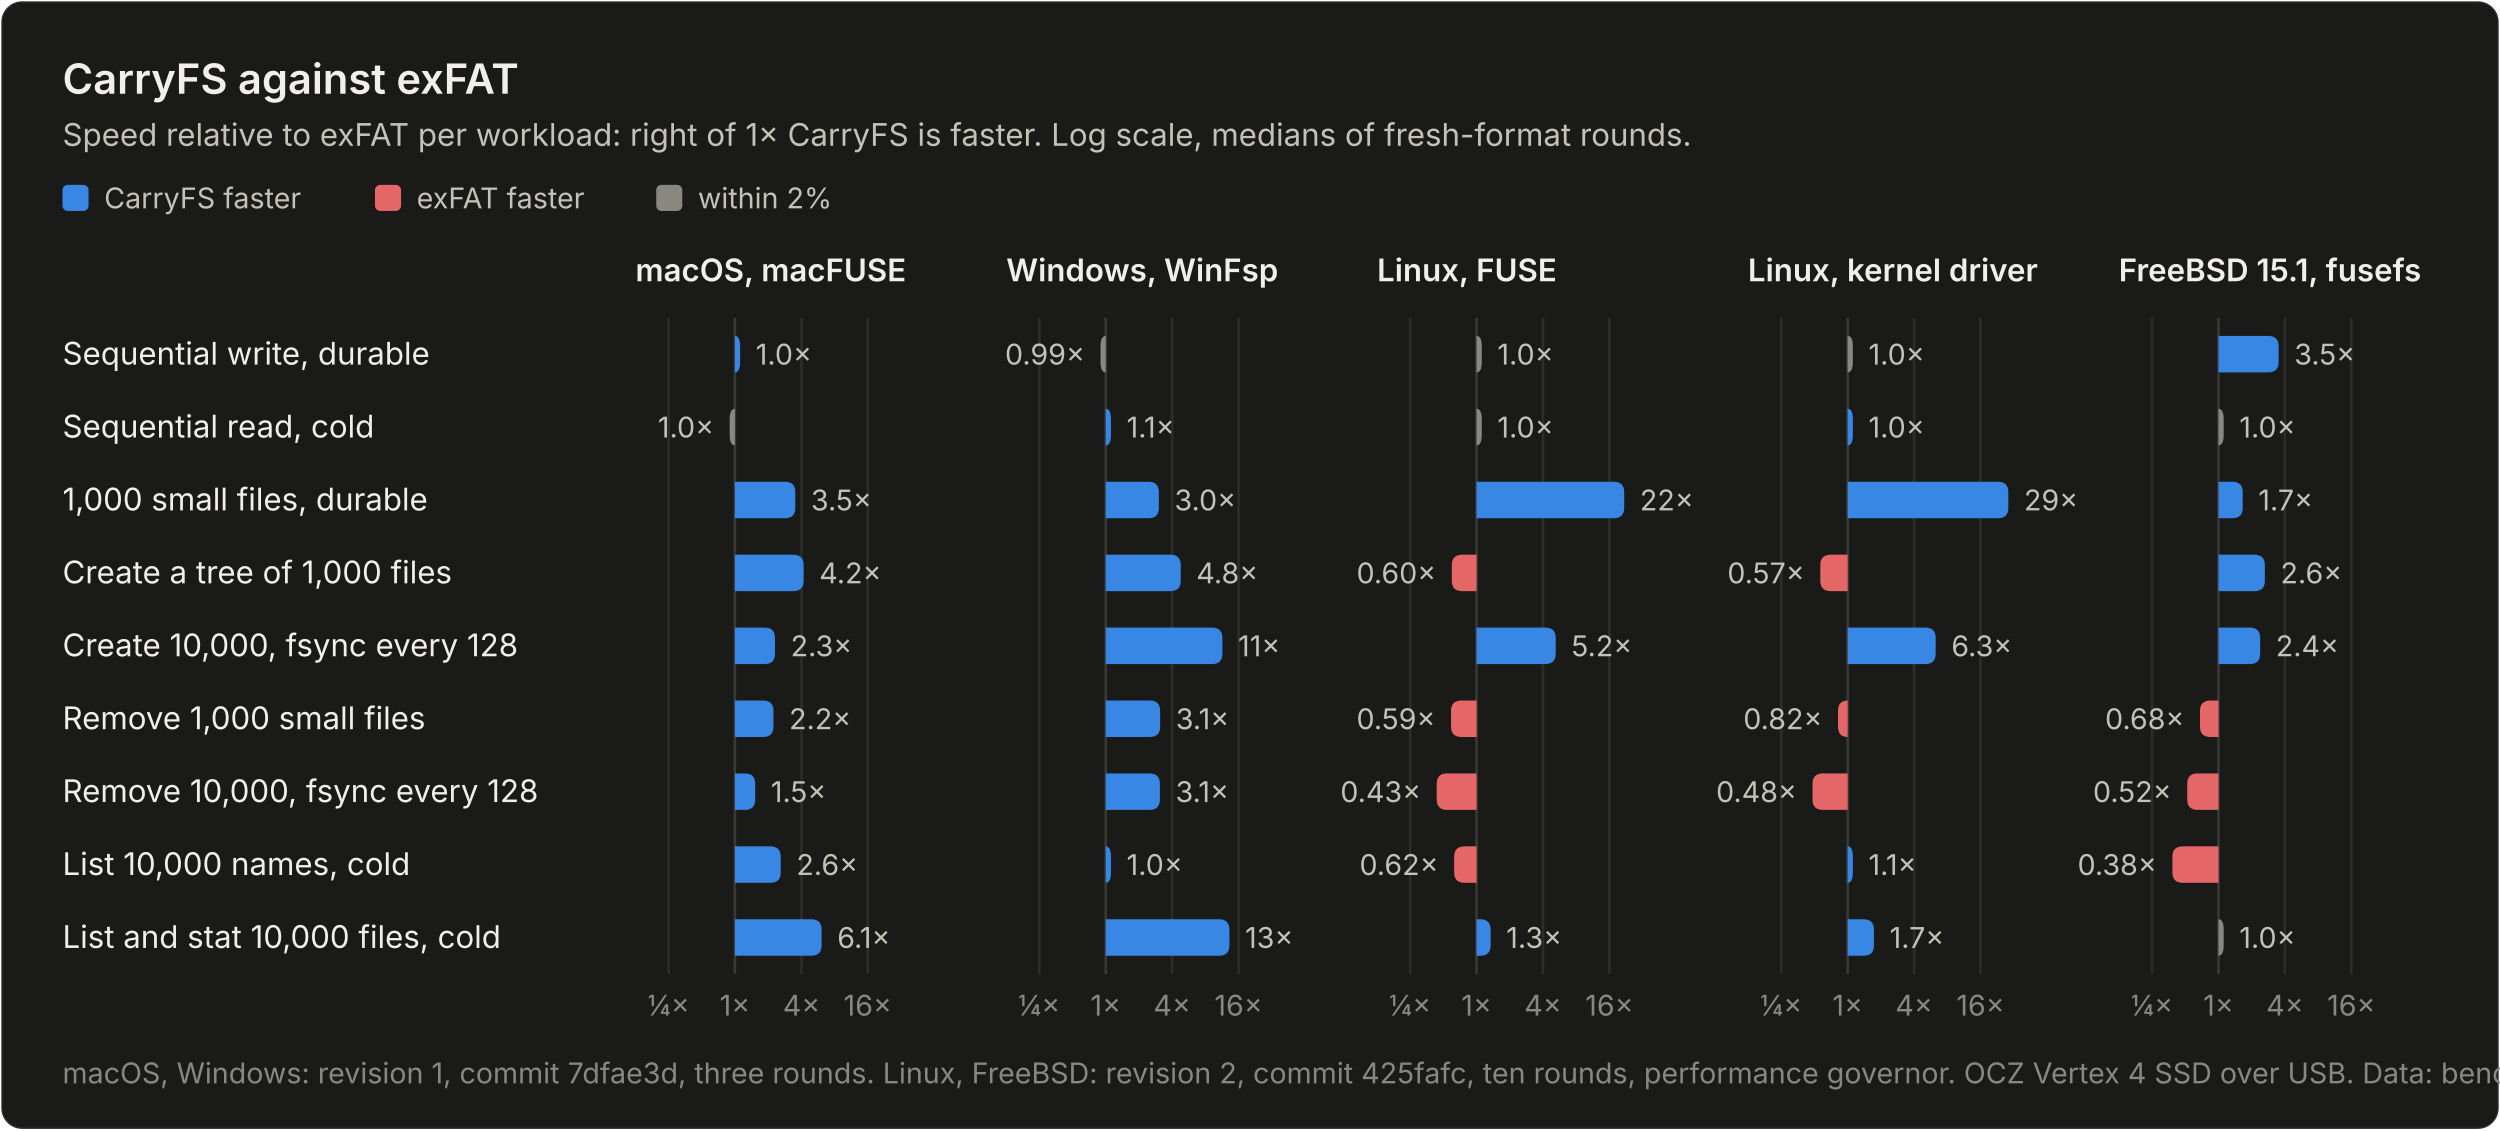
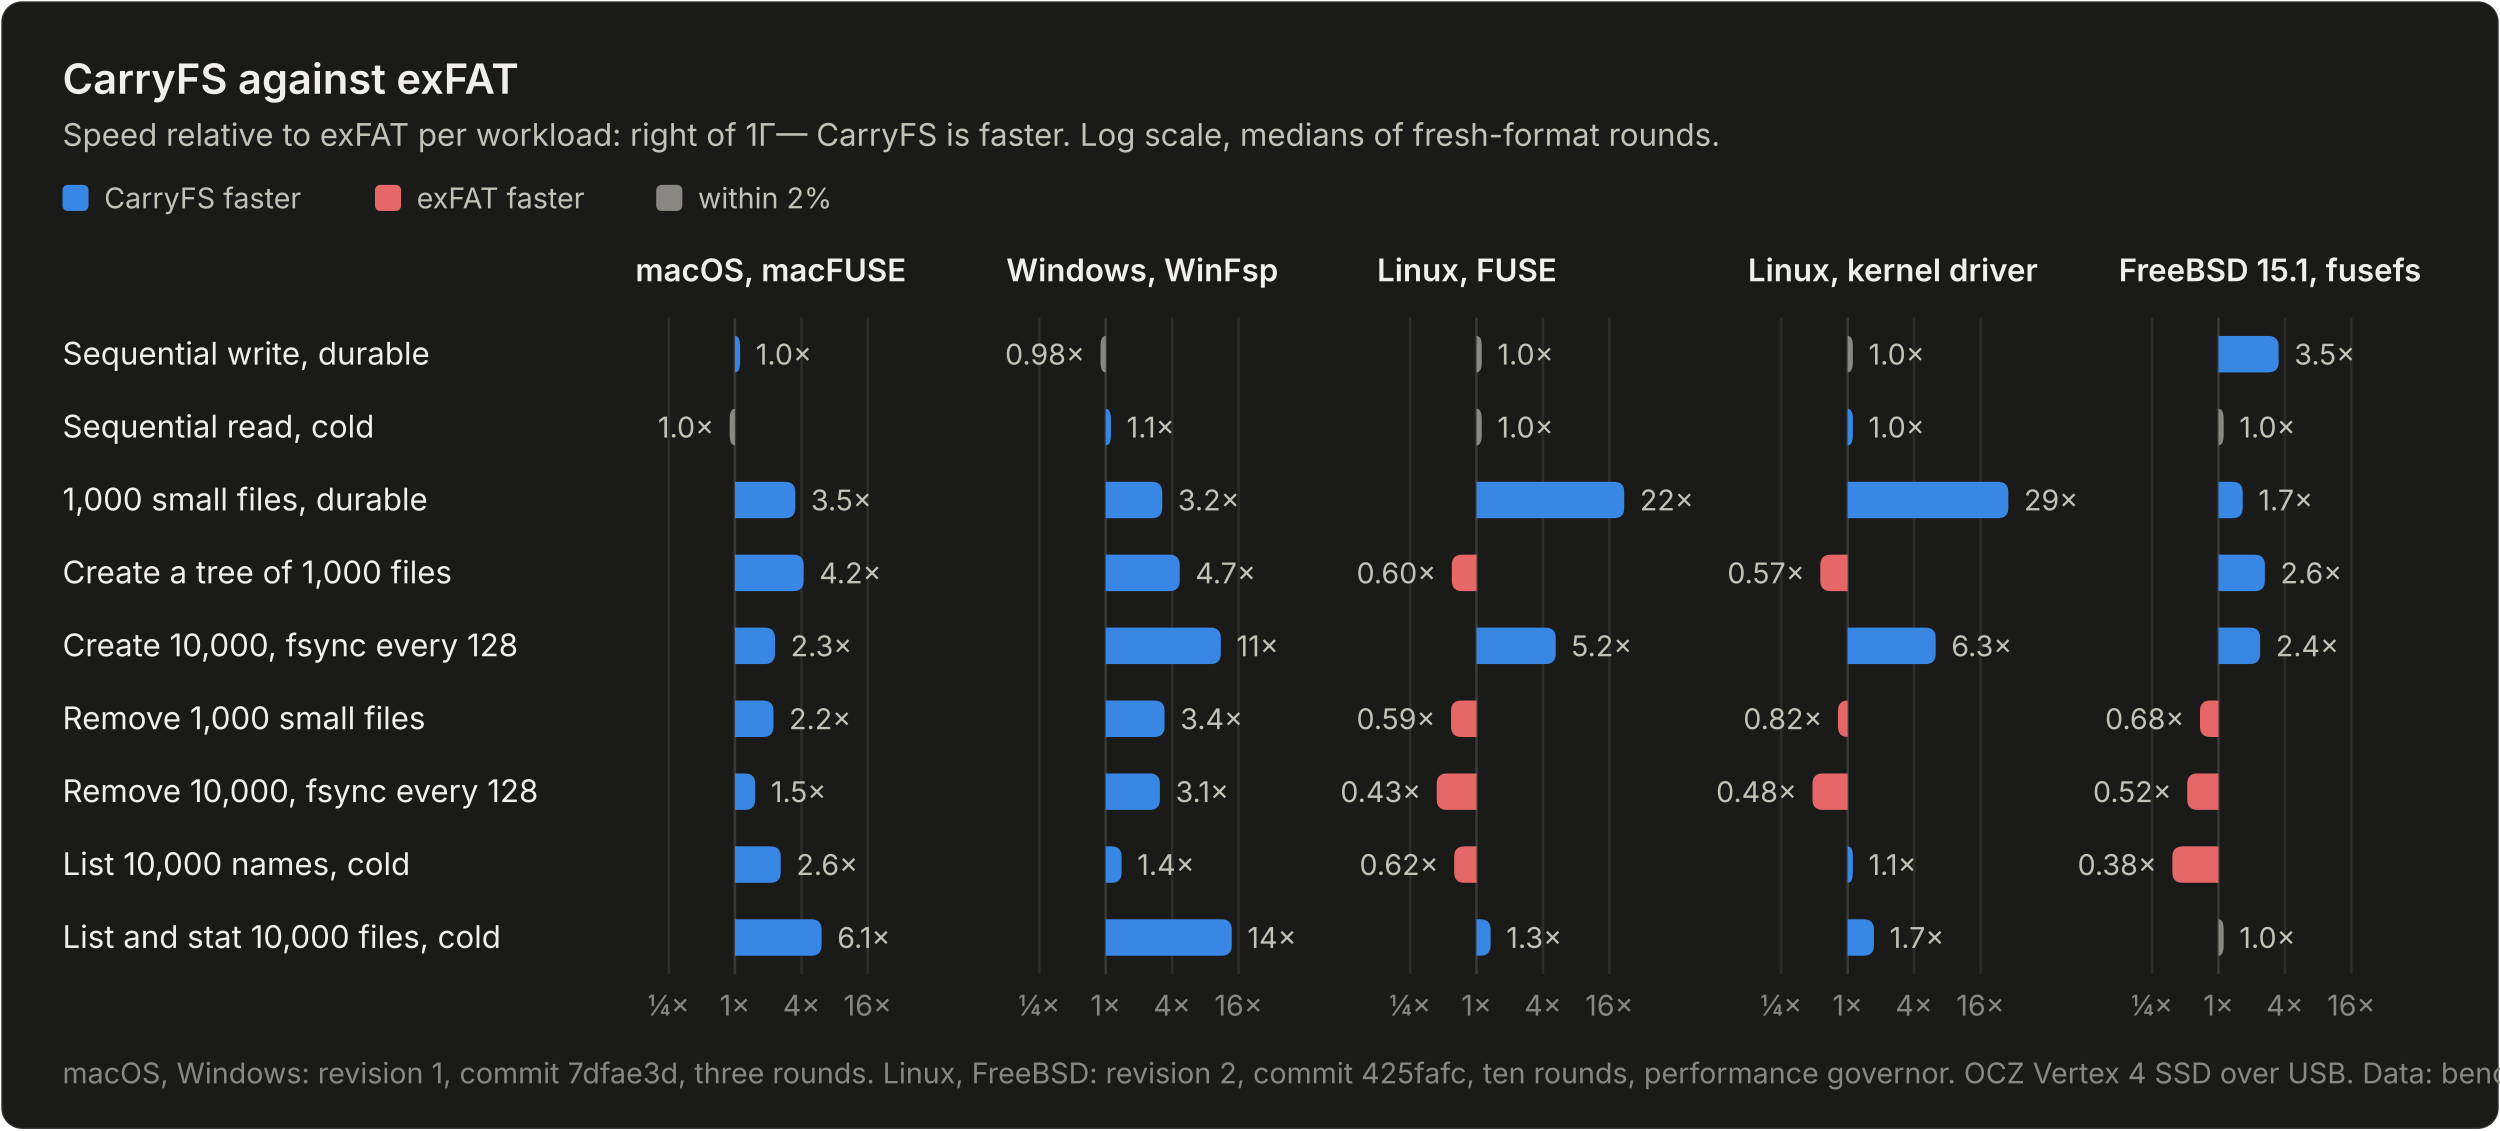
<svg xmlns="http://www.w3.org/2000/svg" viewBox="0 0 960 434" width="960" height="434" role="img" font-family="system-ui, -apple-system, 'Segoe UI', sans-serif">
  <rect x="0.5" y="0.5" width="959" height="433" rx="8" fill="#1a1a19" stroke="rgba(255,255,255,0.10)" />
  <text x="24.0" y="36.0" font-size="16" font-weight="600" text-anchor="start" fill="#f0efec">CarryFS against exFAT</text>
-   <text x="24.0" y="56.0" font-size="12" font-weight="400" text-anchor="start" fill="#c3c2b7">Speed relative to exFAT per workload: right of 1× CarryFS is faster. Log scale, medians of fresh-format rounds.</text>
+   <text x="24.0" y="56.0" font-size="12" font-weight="400" text-anchor="start" fill="#c3c2b7">Speed relative to exFAT per workload: right of 1Г— CarryFS is faster. Log scale, medians of fresh-format rounds.</text>
  <rect x="24" y="71" width="10" height="10" rx="2" fill="#3987e5" />
  <text x="40.0" y="80.0" font-size="11" font-weight="400" text-anchor="start" fill="#c3c2b7">CarryFS faster</text>
  <rect x="144" y="71" width="10" height="10" rx="2" fill="#e66767" />
  <text x="160.0" y="80.0" font-size="11" font-weight="400" text-anchor="start" fill="#c3c2b7">exFAT faster</text>
  <rect x="252" y="71" width="10" height="10" rx="2" fill="#898781" />
  <text x="268.0" y="80.0" font-size="11" font-weight="400" text-anchor="start" fill="#c3c2b7">within 2%</text>
  <text x="24.0" y="140.0" font-size="12" font-weight="400" text-anchor="start" fill="#f0efec">Sequential write, durable</text>
  <text x="24.0" y="168.0" font-size="12" font-weight="400" text-anchor="start" fill="#f0efec">Sequential read, cold</text>
  <text x="24.0" y="196.0" font-size="12" font-weight="400" text-anchor="start" fill="#f0efec">1,000 small files, durable</text>
  <text x="24.0" y="224.0" font-size="12" font-weight="400" text-anchor="start" fill="#f0efec">Create a tree of 1,000 files</text>
  <text x="24.0" y="252.0" font-size="12" font-weight="400" text-anchor="start" fill="#f0efec">Create 10,000, fsync every 128</text>
  <text x="24.0" y="280.0" font-size="12" font-weight="400" text-anchor="start" fill="#f0efec">Remove 1,000 small files</text>
  <text x="24.0" y="308.0" font-size="12" font-weight="400" text-anchor="start" fill="#f0efec">Remove 10,000, fsync every 128</text>
  <text x="24.0" y="336.0" font-size="12" font-weight="400" text-anchor="start" fill="#f0efec">List 10,000 names, cold</text>
  <text x="24.0" y="364.0" font-size="12" font-weight="400" text-anchor="start" fill="#f0efec">List and stat 10,000 files, cold</text>
  <text x="244.0" y="108.0" font-size="12" font-weight="600" text-anchor="start" fill="#f0efec">macOS, macFUSE</text>
  <line x1="256.8" x2="256.8" y1="122" y2="374" stroke="#2c2c2a" />
  <text x="256.8" y="390.0" font-size="11" font-weight="400" text-anchor="middle" fill="#898781">¼×</text>
  <line x1="282.2" x2="282.2" y1="122" y2="374" stroke="#383835" />
  <text x="282.2" y="390.0" font-size="11" font-weight="400" text-anchor="middle" fill="#898781">1×</text>
  <line x1="307.8" x2="307.8" y1="122" y2="374" stroke="#2c2c2a" />
  <text x="307.8" y="390.0" font-size="11" font-weight="400" text-anchor="middle" fill="#898781">4×</text>
  <line x1="333.2" x2="333.2" y1="122" y2="374" stroke="#2c2c2a" />
  <text x="333.2" y="390.0" font-size="11" font-weight="400" text-anchor="middle" fill="#898781">16×</text>
  <path fill="#3987e5" d="M282.2,129.0H282.2Q284.2,129.0 284.2,133.0V139.0Q284.2,143.0 282.2,143.0H282.2Z" />
  <text x="290.2" y="140.0" font-size="11" font-weight="400" text-anchor="start" fill="#c3c2b7">1.0×</text>
  <path fill="#898781" d="M282.2,157.0H282.2Q280.2,157.0 280.2,161.0V167.0Q280.2,171.0 282.2,171.0H282.2Z" />
  <text x="274.2" y="168.0" font-size="11" font-weight="400" text-anchor="end" fill="#c3c2b7">1.0×</text>
  <path fill="#3987e5" d="M282.2,185.0H301.4Q305.4,185.0 305.4,189.0V195.0Q305.4,199.0 301.4,199.0H282.2Z" />
  <text x="311.4" y="196.0" font-size="11" font-weight="400" text-anchor="start" fill="#c3c2b7">3.5×</text>
  <path fill="#3987e5" d="M282.2,213.0H304.6Q308.6,213.0 308.6,217.0V223.0Q308.6,227.0 304.6,227.0H282.2Z" />
  <text x="314.6" y="224.0" font-size="11" font-weight="400" text-anchor="start" fill="#c3c2b7">4.2×</text>
  <path fill="#3987e5" d="M282.2,241.0H293.6Q297.6,241.0 297.6,245.0V251.0Q297.6,255.0 293.6,255.0H282.2Z" />
  <text x="303.6" y="252.0" font-size="11" font-weight="400" text-anchor="start" fill="#c3c2b7">2.3×</text>
  <path fill="#3987e5" d="M282.2,269.0H293.0Q297.0,269.0 297.0,273.0V279.0Q297.0,283.0 293.0,283.0H282.2Z" />
  <text x="303.0" y="280.0" font-size="11" font-weight="400" text-anchor="start" fill="#c3c2b7">2.2×</text>
  <path fill="#3987e5" d="M282.2,297.0H286.0Q290.0,297.0 290.0,301.0V307.0Q290.0,311.0 286.0,311.0H282.2Z" />
  <text x="296.0" y="308.0" font-size="11" font-weight="400" text-anchor="start" fill="#c3c2b7">1.5×</text>
  <path fill="#3987e5" d="M282.2,325.0H295.8Q299.8,325.0 299.8,329.0V335.0Q299.8,339.0 295.8,339.0H282.2Z" />
  <text x="305.8" y="336.0" font-size="11" font-weight="400" text-anchor="start" fill="#c3c2b7">2.6×</text>
  <path fill="#3987e5" d="M282.2,353.0H311.5Q315.5,353.0 315.5,357.0V363.0Q315.5,367.0 311.5,367.0H282.2Z" />
  <text x="321.5" y="364.0" font-size="11" font-weight="400" text-anchor="start" fill="#c3c2b7">6.1×</text>
  <text x="386.4" y="108.0" font-size="12" font-weight="600" text-anchor="start" fill="#f0efec">Windows, WinFsp</text>
  <line x1="399.1" x2="399.1" y1="122" y2="374" stroke="#2c2c2a" />
  <text x="399.1" y="390.0" font-size="11" font-weight="400" text-anchor="middle" fill="#898781">¼×</text>
  <line x1="424.6" x2="424.6" y1="122" y2="374" stroke="#383835" />
  <text x="424.6" y="390.0" font-size="11" font-weight="400" text-anchor="middle" fill="#898781">1×</text>
  <line x1="450.1" x2="450.1" y1="122" y2="374" stroke="#2c2c2a" />
  <text x="450.1" y="390.0" font-size="11" font-weight="400" text-anchor="middle" fill="#898781">4×</text>
  <line x1="475.6" x2="475.6" y1="122" y2="374" stroke="#2c2c2a" />
  <text x="475.6" y="390.0" font-size="11" font-weight="400" text-anchor="middle" fill="#898781">16×</text>
  <path fill="#898781" d="M424.6,129.0H424.6Q422.6,129.0 422.6,133.0V139.0Q422.6,143.0 424.6,143.0H424.6Z" />
-   <text x="416.6" y="140.0" font-size="11" font-weight="400" text-anchor="end" fill="#c3c2b7">0.99×</text>
+   <text x="416.6" y="140.0" font-size="11" font-weight="400" text-anchor="end" fill="#c3c2b7">0.98×</text>
  <path fill="#3987e5" d="M424.6,157.0H424.6Q426.6,157.0 426.6,161.0V167.0Q426.6,171.0 424.6,171.0H424.6Z" />
  <text x="432.6" y="168.0" font-size="11" font-weight="400" text-anchor="start" fill="#c3c2b7">1.1×</text>
-   <path fill="#3987e5" d="M424.6,185.0H441.0Q445.0,185.0 445.0,189.0V195.0Q445.0,199.0 441.0,199.0H424.6Z" />
-   <text x="451.0" y="196.0" font-size="11" font-weight="400" text-anchor="start" fill="#c3c2b7">3.0×</text>
-   <path fill="#3987e5" d="M424.6,213.0H449.4Q453.4,213.0 453.4,217.0V223.0Q453.4,227.0 449.4,227.0H424.6Z" />
-   <text x="459.4" y="224.0" font-size="11" font-weight="400" text-anchor="start" fill="#c3c2b7">4.8×</text>
-   <path fill="#3987e5" d="M424.6,241.0H465.4Q469.4,241.0 469.4,245.0V251.0Q469.4,255.0 465.4,255.0H424.6Z" />
-   <text x="475.4" y="252.0" font-size="11" font-weight="400" text-anchor="start" fill="#c3c2b7">11×</text>
-   <path fill="#3987e5" d="M424.6,269.0H441.5Q445.5,269.0 445.5,273.0V279.0Q445.5,283.0 441.5,283.0H424.6Z" />
-   <text x="451.5" y="280.0" font-size="11" font-weight="400" text-anchor="start" fill="#c3c2b7">3.1×</text>
+   <path fill="#3987e5" d="M424.6,185.0H442.3Q446.3,185.0 446.3,189.0V195.0Q446.3,199.0 442.3,199.0H424.6Z" />
+   <text x="452.3" y="196.0" font-size="11" font-weight="400" text-anchor="start" fill="#c3c2b7">3.2×</text>
+   <path fill="#3987e5" d="M424.6,213.0H449.0Q453.0,213.0 453.0,217.0V223.0Q453.0,227.0 449.0,227.0H424.6Z" />
+   <text x="459.0" y="224.0" font-size="11" font-weight="400" text-anchor="start" fill="#c3c2b7">4.7×</text>
+   <path fill="#3987e5" d="M424.6,241.0H464.8Q468.8,241.0 468.8,245.0V251.0Q468.8,255.0 464.8,255.0H424.6Z" />
+   <text x="474.8" y="252.0" font-size="11" font-weight="400" text-anchor="start" fill="#c3c2b7">11×</text>
+   <path fill="#3987e5" d="M424.6,269.0H443.2Q447.2,269.0 447.2,273.0V279.0Q447.2,283.0 443.2,283.0H424.6Z" />
+   <text x="453.2" y="280.0" font-size="11" font-weight="400" text-anchor="start" fill="#c3c2b7">3.4×</text>
  <path fill="#3987e5" d="M424.6,297.0H441.4Q445.4,297.0 445.4,301.0V307.0Q445.4,311.0 441.4,311.0H424.6Z" />
  <text x="451.4" y="308.0" font-size="11" font-weight="400" text-anchor="start" fill="#c3c2b7">3.1×</text>
-   <path fill="#3987e5" d="M424.6,325.0H424.6Q426.6,325.0 426.6,329.0V335.0Q426.6,339.0 424.6,339.0H424.6Z" />
-   <text x="432.6" y="336.0" font-size="11" font-weight="400" text-anchor="start" fill="#c3c2b7">1.0×</text>
-   <path fill="#3987e5" d="M424.6,353.0H468.1Q472.1,353.0 472.1,357.0V363.0Q472.1,367.0 468.1,367.0H424.6Z" />
-   <text x="478.1" y="364.0" font-size="11" font-weight="400" text-anchor="start" fill="#c3c2b7">13×</text>
+   <path fill="#3987e5" d="M424.6,325.0H426.7Q430.7,325.0 430.7,329.0V335.0Q430.7,339.0 426.7,339.0H424.6Z" />
+   <text x="436.7" y="336.0" font-size="11" font-weight="400" text-anchor="start" fill="#c3c2b7">1.4×</text>
+   <path fill="#3987e5" d="M424.6,353.0H469.0Q473.0,353.0 473.0,357.0V363.0Q473.0,367.0 469.0,367.0H424.6Z" />
+   <text x="479.0" y="364.0" font-size="11" font-weight="400" text-anchor="start" fill="#c3c2b7">14×</text>
  <text x="528.8" y="108.0" font-size="12" font-weight="600" text-anchor="start" fill="#f0efec">Linux, FUSE</text>
  <line x1="541.5" x2="541.5" y1="122" y2="374" stroke="#2c2c2a" />
  <text x="541.5" y="390.0" font-size="11" font-weight="400" text-anchor="middle" fill="#898781">¼×</text>
  <line x1="567.0" x2="567.0" y1="122" y2="374" stroke="#383835" />
  <text x="567.0" y="390.0" font-size="11" font-weight="400" text-anchor="middle" fill="#898781">1×</text>
  <line x1="592.5" x2="592.5" y1="122" y2="374" stroke="#2c2c2a" />
  <text x="592.5" y="390.0" font-size="11" font-weight="400" text-anchor="middle" fill="#898781">4×</text>
  <line x1="618.0" x2="618.0" y1="122" y2="374" stroke="#2c2c2a" />
  <text x="618.0" y="390.0" font-size="11" font-weight="400" text-anchor="middle" fill="#898781">16×</text>
  <path fill="#898781" d="M567.0,129.0H567.0Q569.0,129.0 569.0,133.0V139.0Q569.0,143.0 567.0,143.0H567.0Z" />
  <text x="575.0" y="140.0" font-size="11" font-weight="400" text-anchor="start" fill="#c3c2b7">1.0×</text>
  <path fill="#898781" d="M567.0,157.0H567.0Q569.0,157.0 569.0,161.0V167.0Q569.0,171.0 567.0,171.0H567.0Z" />
  <text x="575.0" y="168.0" font-size="11" font-weight="400" text-anchor="start" fill="#c3c2b7">1.0×</text>
  <path fill="#3987e5" d="M567.0,185.0H619.7Q623.7,185.0 623.7,189.0V195.0Q623.7,199.0 619.7,199.0H567.0Z" />
  <text x="629.7" y="196.0" font-size="11" font-weight="400" text-anchor="start" fill="#c3c2b7">22×</text>
  <path fill="#e66767" d="M567.0,213.0H561.5Q557.5,213.0 557.5,217.0V223.0Q557.5,227.0 561.5,227.0H567.0Z" />
  <text x="551.5" y="224.0" font-size="11" font-weight="400" text-anchor="end" fill="#c3c2b7">0.60×</text>
  <path fill="#3987e5" d="M567.0,241.0H593.4Q597.4,241.0 597.4,245.0V251.0Q597.4,255.0 593.4,255.0H567.0Z" />
  <text x="603.4" y="252.0" font-size="11" font-weight="400" text-anchor="start" fill="#c3c2b7">5.2×</text>
  <path fill="#e66767" d="M567.0,269.0H561.2Q557.2,269.0 557.2,273.0V279.0Q557.2,283.0 561.2,283.0H567.0Z" />
  <text x="551.2" y="280.0" font-size="11" font-weight="400" text-anchor="end" fill="#c3c2b7">0.59×</text>
  <path fill="#e66767" d="M567.0,297.0H555.7Q551.7,297.0 551.7,301.0V307.0Q551.7,311.0 555.7,311.0H567.0Z" />
  <text x="545.7" y="308.0" font-size="11" font-weight="400" text-anchor="end" fill="#c3c2b7">0.43×</text>
  <path fill="#e66767" d="M567.0,325.0H562.4Q558.4,325.0 558.4,329.0V335.0Q558.4,339.0 562.4,339.0H567.0Z" />
  <text x="552.4" y="336.0" font-size="11" font-weight="400" text-anchor="end" fill="#c3c2b7">0.62×</text>
  <path fill="#3987e5" d="M567.0,353.0H568.4Q572.4,353.0 572.4,357.0V363.0Q572.4,367.0 568.4,367.0H567.0Z" />
  <text x="578.4" y="364.0" font-size="11" font-weight="400" text-anchor="start" fill="#c3c2b7">1.3×</text>
  <text x="671.2" y="108.0" font-size="12" font-weight="600" text-anchor="start" fill="#f0efec">Linux, kernel driver</text>
  <line x1="684.0" x2="684.0" y1="122" y2="374" stroke="#2c2c2a" />
  <text x="684.0" y="390.0" font-size="11" font-weight="400" text-anchor="middle" fill="#898781">¼×</text>
  <line x1="709.5" x2="709.5" y1="122" y2="374" stroke="#383835" />
  <text x="709.5" y="390.0" font-size="11" font-weight="400" text-anchor="middle" fill="#898781">1×</text>
  <line x1="735.0" x2="735.0" y1="122" y2="374" stroke="#2c2c2a" />
  <text x="735.0" y="390.0" font-size="11" font-weight="400" text-anchor="middle" fill="#898781">4×</text>
  <line x1="760.5" x2="760.5" y1="122" y2="374" stroke="#2c2c2a" />
  <text x="760.5" y="390.0" font-size="11" font-weight="400" text-anchor="middle" fill="#898781">16×</text>
  <path fill="#898781" d="M709.5,129.0H709.5Q711.5,129.0 711.5,133.0V139.0Q711.5,143.0 709.5,143.0H709.5Z" />
  <text x="717.5" y="140.0" font-size="11" font-weight="400" text-anchor="start" fill="#c3c2b7">1.0×</text>
  <path fill="#3987e5" d="M709.5,157.0H709.5Q711.5,157.0 711.5,161.0V167.0Q711.5,171.0 709.5,171.0H709.5Z" />
  <text x="717.5" y="168.0" font-size="11" font-weight="400" text-anchor="start" fill="#c3c2b7">1.0×</text>
  <path fill="#3987e5" d="M709.5,185.0H767.2Q771.2,185.0 771.2,189.0V195.0Q771.2,199.0 767.2,199.0H709.5Z" />
  <text x="777.2" y="196.0" font-size="11" font-weight="400" text-anchor="start" fill="#c3c2b7">29×</text>
  <path fill="#e66767" d="M709.5,213.0H703.0Q699.0,213.0 699.0,217.0V223.0Q699.0,227.0 703.0,227.0H709.5Z" />
  <text x="693.0" y="224.0" font-size="11" font-weight="400" text-anchor="end" fill="#c3c2b7">0.57×</text>
  <path fill="#3987e5" d="M709.5,241.0H739.3Q743.3,241.0 743.3,245.0V251.0Q743.3,255.0 739.3,255.0H709.5Z" />
  <text x="749.3" y="252.0" font-size="11" font-weight="400" text-anchor="start" fill="#c3c2b7">6.3×</text>
  <path fill="#e66767" d="M709.5,269.0H709.5Q705.8,269.0 705.8,273.0V279.0Q705.8,283.0 709.5,283.0H709.5Z" />
  <text x="699.8" y="280.0" font-size="11" font-weight="400" text-anchor="end" fill="#c3c2b7">0.82×</text>
  <path fill="#e66767" d="M709.5,297.0H700.0Q696.0,297.0 696.0,301.0V307.0Q696.0,311.0 700.0,311.0H709.5Z" />
  <text x="690.0" y="308.0" font-size="11" font-weight="400" text-anchor="end" fill="#c3c2b7">0.48×</text>
  <path fill="#3987e5" d="M709.5,325.0H709.5Q711.5,325.0 711.5,329.0V335.0Q711.5,339.0 709.5,339.0H709.5Z" />
  <text x="717.5" y="336.0" font-size="11" font-weight="400" text-anchor="start" fill="#c3c2b7">1.1×</text>
  <path fill="#3987e5" d="M709.5,353.0H715.6Q719.6,353.0 719.6,357.0V363.0Q719.6,367.0 715.6,367.0H709.5Z" />
  <text x="725.6" y="364.0" font-size="11" font-weight="400" text-anchor="start" fill="#c3c2b7">1.7×</text>
  <text x="813.6" y="108.0" font-size="12" font-weight="600" text-anchor="start" fill="#f0efec">FreeBSD 15.1, fusefs</text>
  <line x1="826.4" x2="826.4" y1="122" y2="374" stroke="#2c2c2a" />
  <text x="826.4" y="390.0" font-size="11" font-weight="400" text-anchor="middle" fill="#898781">¼×</text>
  <line x1="851.9" x2="851.9" y1="122" y2="374" stroke="#383835" />
  <text x="851.9" y="390.0" font-size="11" font-weight="400" text-anchor="middle" fill="#898781">1×</text>
  <line x1="877.4" x2="877.4" y1="122" y2="374" stroke="#2c2c2a" />
  <text x="877.4" y="390.0" font-size="11" font-weight="400" text-anchor="middle" fill="#898781">4×</text>
  <line x1="902.9" x2="902.9" y1="122" y2="374" stroke="#2c2c2a" />
  <text x="902.9" y="390.0" font-size="11" font-weight="400" text-anchor="middle" fill="#898781">16×</text>
  <path fill="#3987e5" d="M851.9,129.0H871.0Q875.0,129.0 875.0,133.0V139.0Q875.0,143.0 871.0,143.0H851.9Z" />
  <text x="881.0" y="140.0" font-size="11" font-weight="400" text-anchor="start" fill="#c3c2b7">3.5×</text>
  <path fill="#898781" d="M851.9,157.0H851.9Q853.9,157.0 853.9,161.0V167.0Q853.9,171.0 851.9,171.0H851.9Z" />
  <text x="859.9" y="168.0" font-size="11" font-weight="400" text-anchor="start" fill="#c3c2b7">1.0×</text>
  <path fill="#3987e5" d="M851.9,185.0H857.2Q861.2,185.0 861.2,189.0V195.0Q861.2,199.0 857.2,199.0H851.9Z" />
  <text x="867.2" y="196.0" font-size="11" font-weight="400" text-anchor="start" fill="#c3c2b7">1.7×</text>
  <path fill="#3987e5" d="M851.9,213.0H865.7Q869.7,213.0 869.7,217.0V223.0Q869.7,227.0 865.7,227.0H851.9Z" />
  <text x="875.7" y="224.0" font-size="11" font-weight="400" text-anchor="start" fill="#c3c2b7">2.6×</text>
  <path fill="#3987e5" d="M851.9,241.0H863.9Q867.9,241.0 867.9,245.0V251.0Q867.9,255.0 863.9,255.0H851.9Z" />
  <text x="873.9" y="252.0" font-size="11" font-weight="400" text-anchor="start" fill="#c3c2b7">2.4×</text>
  <path fill="#e66767" d="M851.9,269.0H848.8Q844.8,269.0 844.8,273.0V279.0Q844.8,283.0 848.8,283.0H851.9Z" />
  <text x="838.8" y="280.0" font-size="11" font-weight="400" text-anchor="end" fill="#c3c2b7">0.68×</text>
  <path fill="#e66767" d="M851.9,297.0H843.9Q839.9,297.0 839.9,301.0V307.0Q839.9,311.0 843.9,311.0H851.9Z" />
  <text x="833.9" y="308.0" font-size="11" font-weight="400" text-anchor="end" fill="#c3c2b7">0.52×</text>
  <path fill="#e66767" d="M851.9,325.0H838.2Q834.2,325.0 834.2,329.0V335.0Q834.2,339.0 838.2,339.0H851.9Z" />
  <text x="828.2" y="336.0" font-size="11" font-weight="400" text-anchor="end" fill="#c3c2b7">0.38×</text>
  <path fill="#898781" d="M851.9,353.0H851.9Q853.9,353.0 853.9,357.0V363.0Q853.9,367.0 851.9,367.0H851.9Z" />
  <text x="859.9" y="364.0" font-size="11" font-weight="400" text-anchor="start" fill="#c3c2b7">1.0×</text>
  <text x="24.0" y="416.0" font-size="11" font-weight="400" text-anchor="start" fill="#898781">macOS, Windows: revision 1, commit 7dfae3d, three rounds. Linux, FreeBSD: revision 2, commit 425fafc, ten rounds, performance governor. OCZ Vertex 4 SSD over USB. Data: benchmarks/*.tsv.</text>
</svg>
